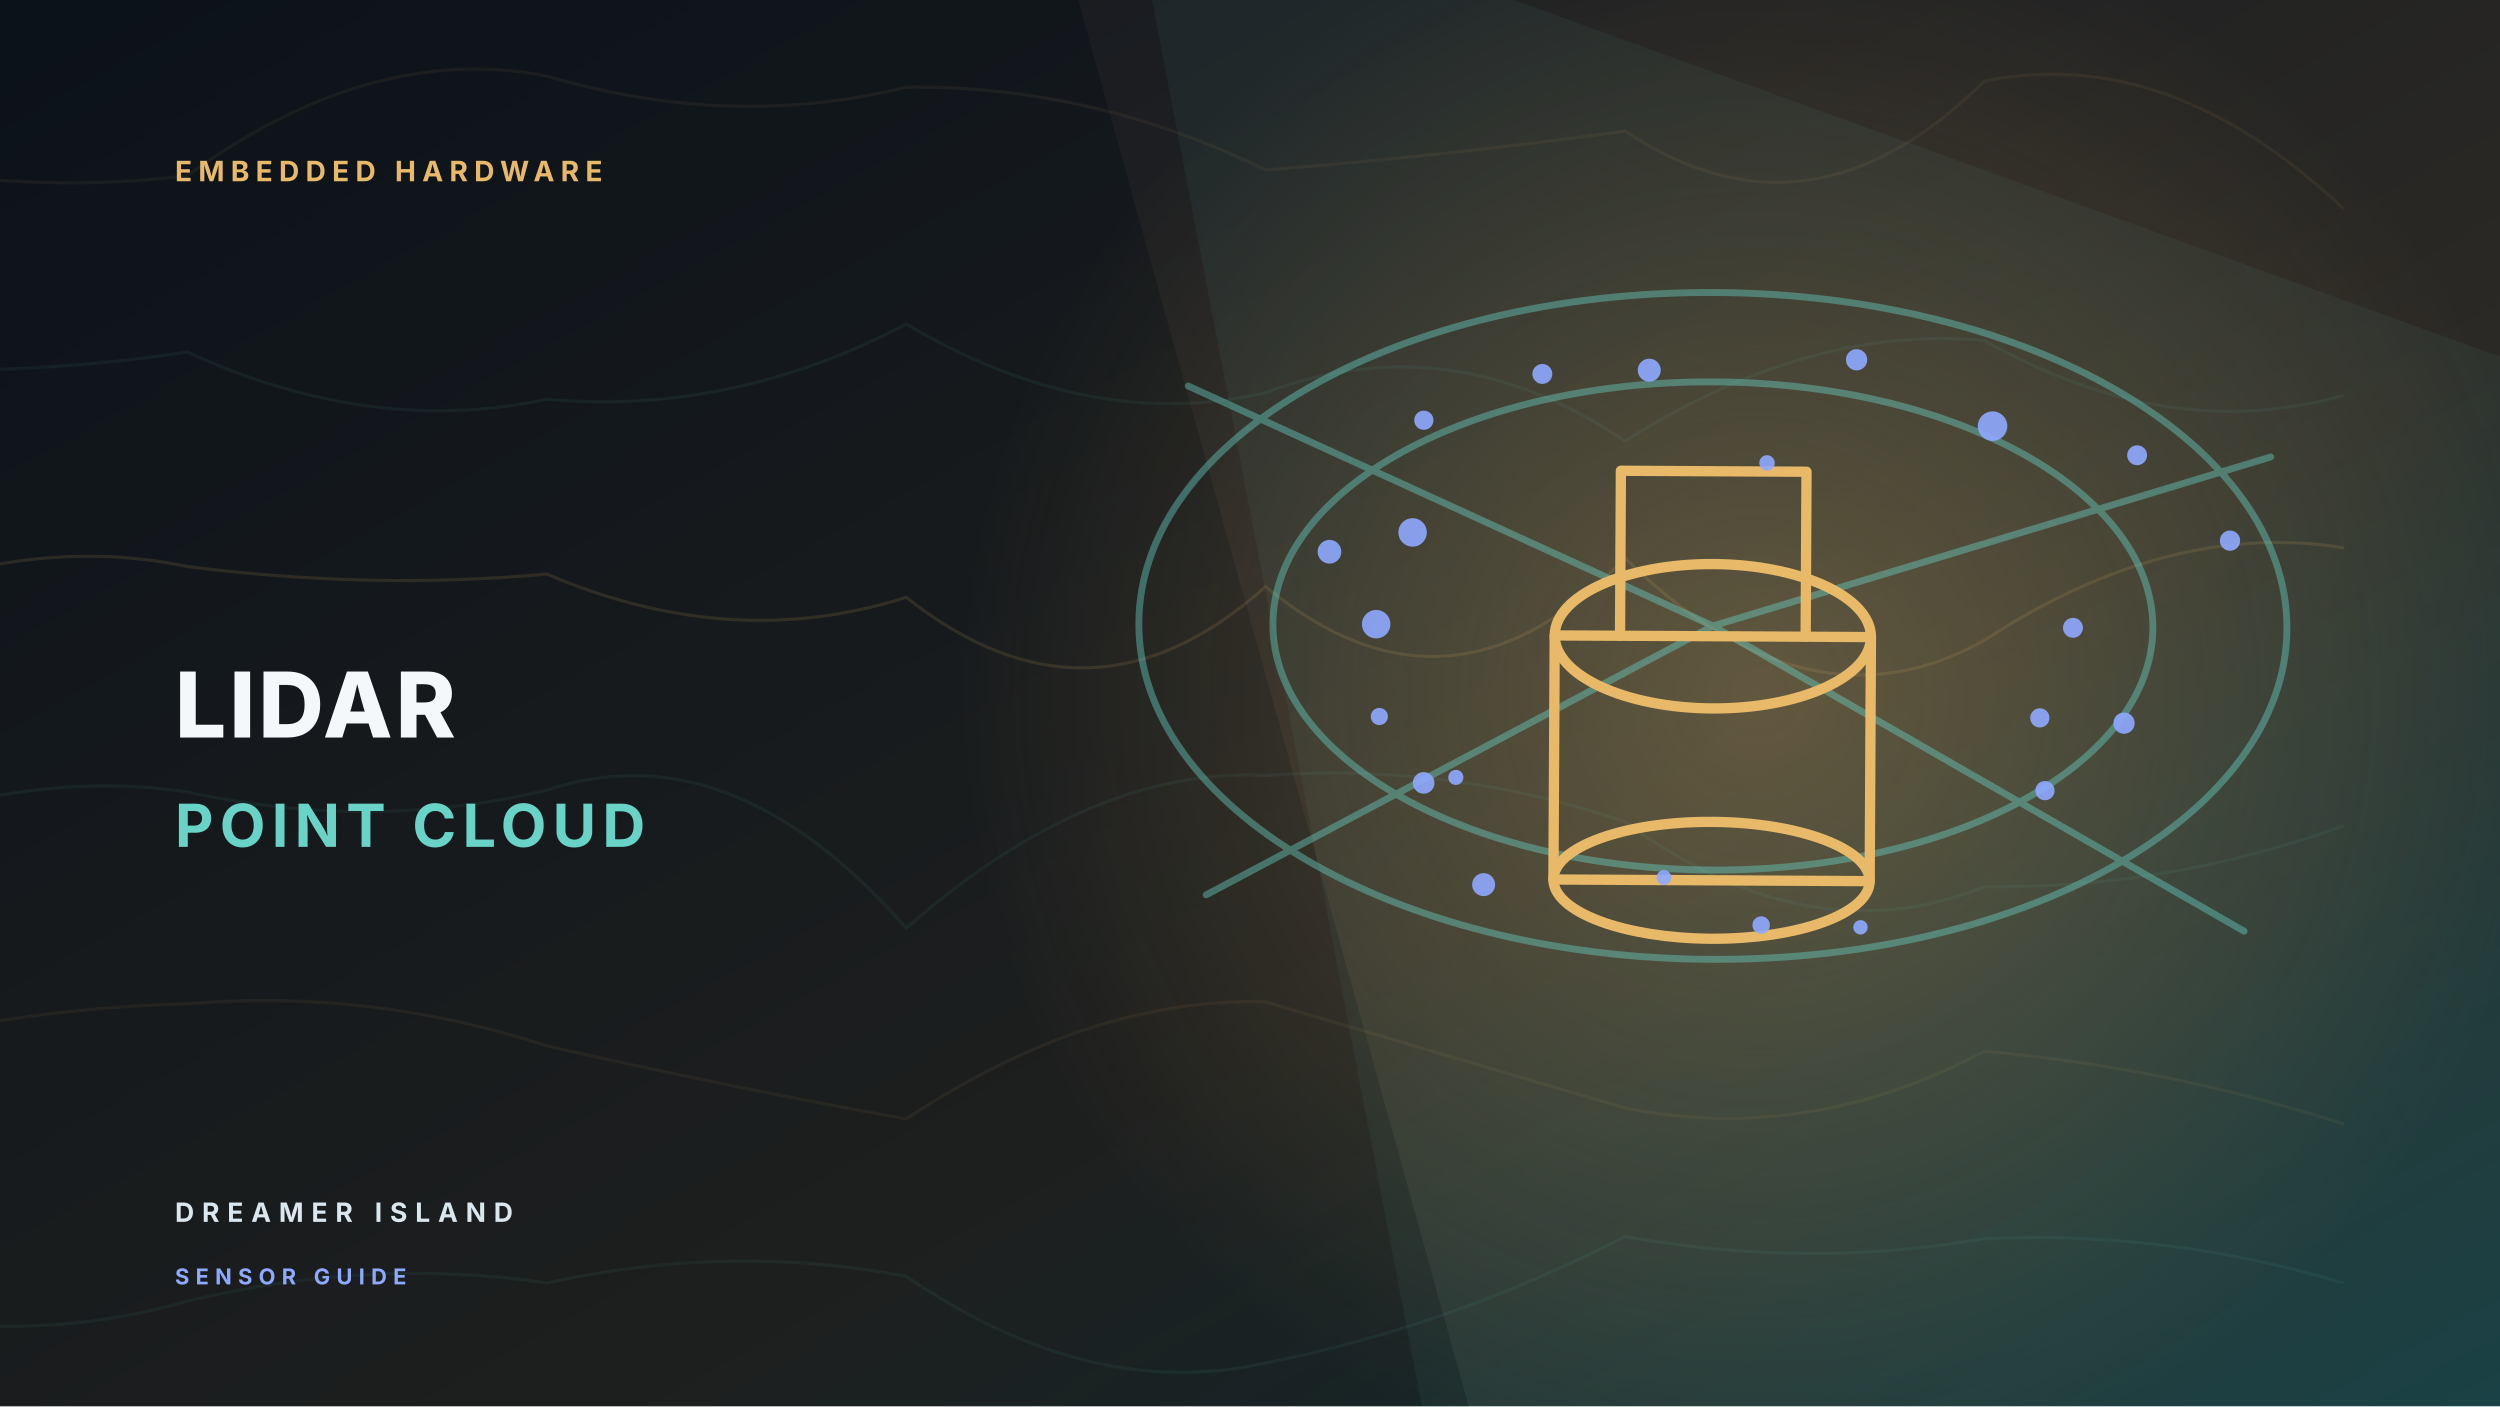
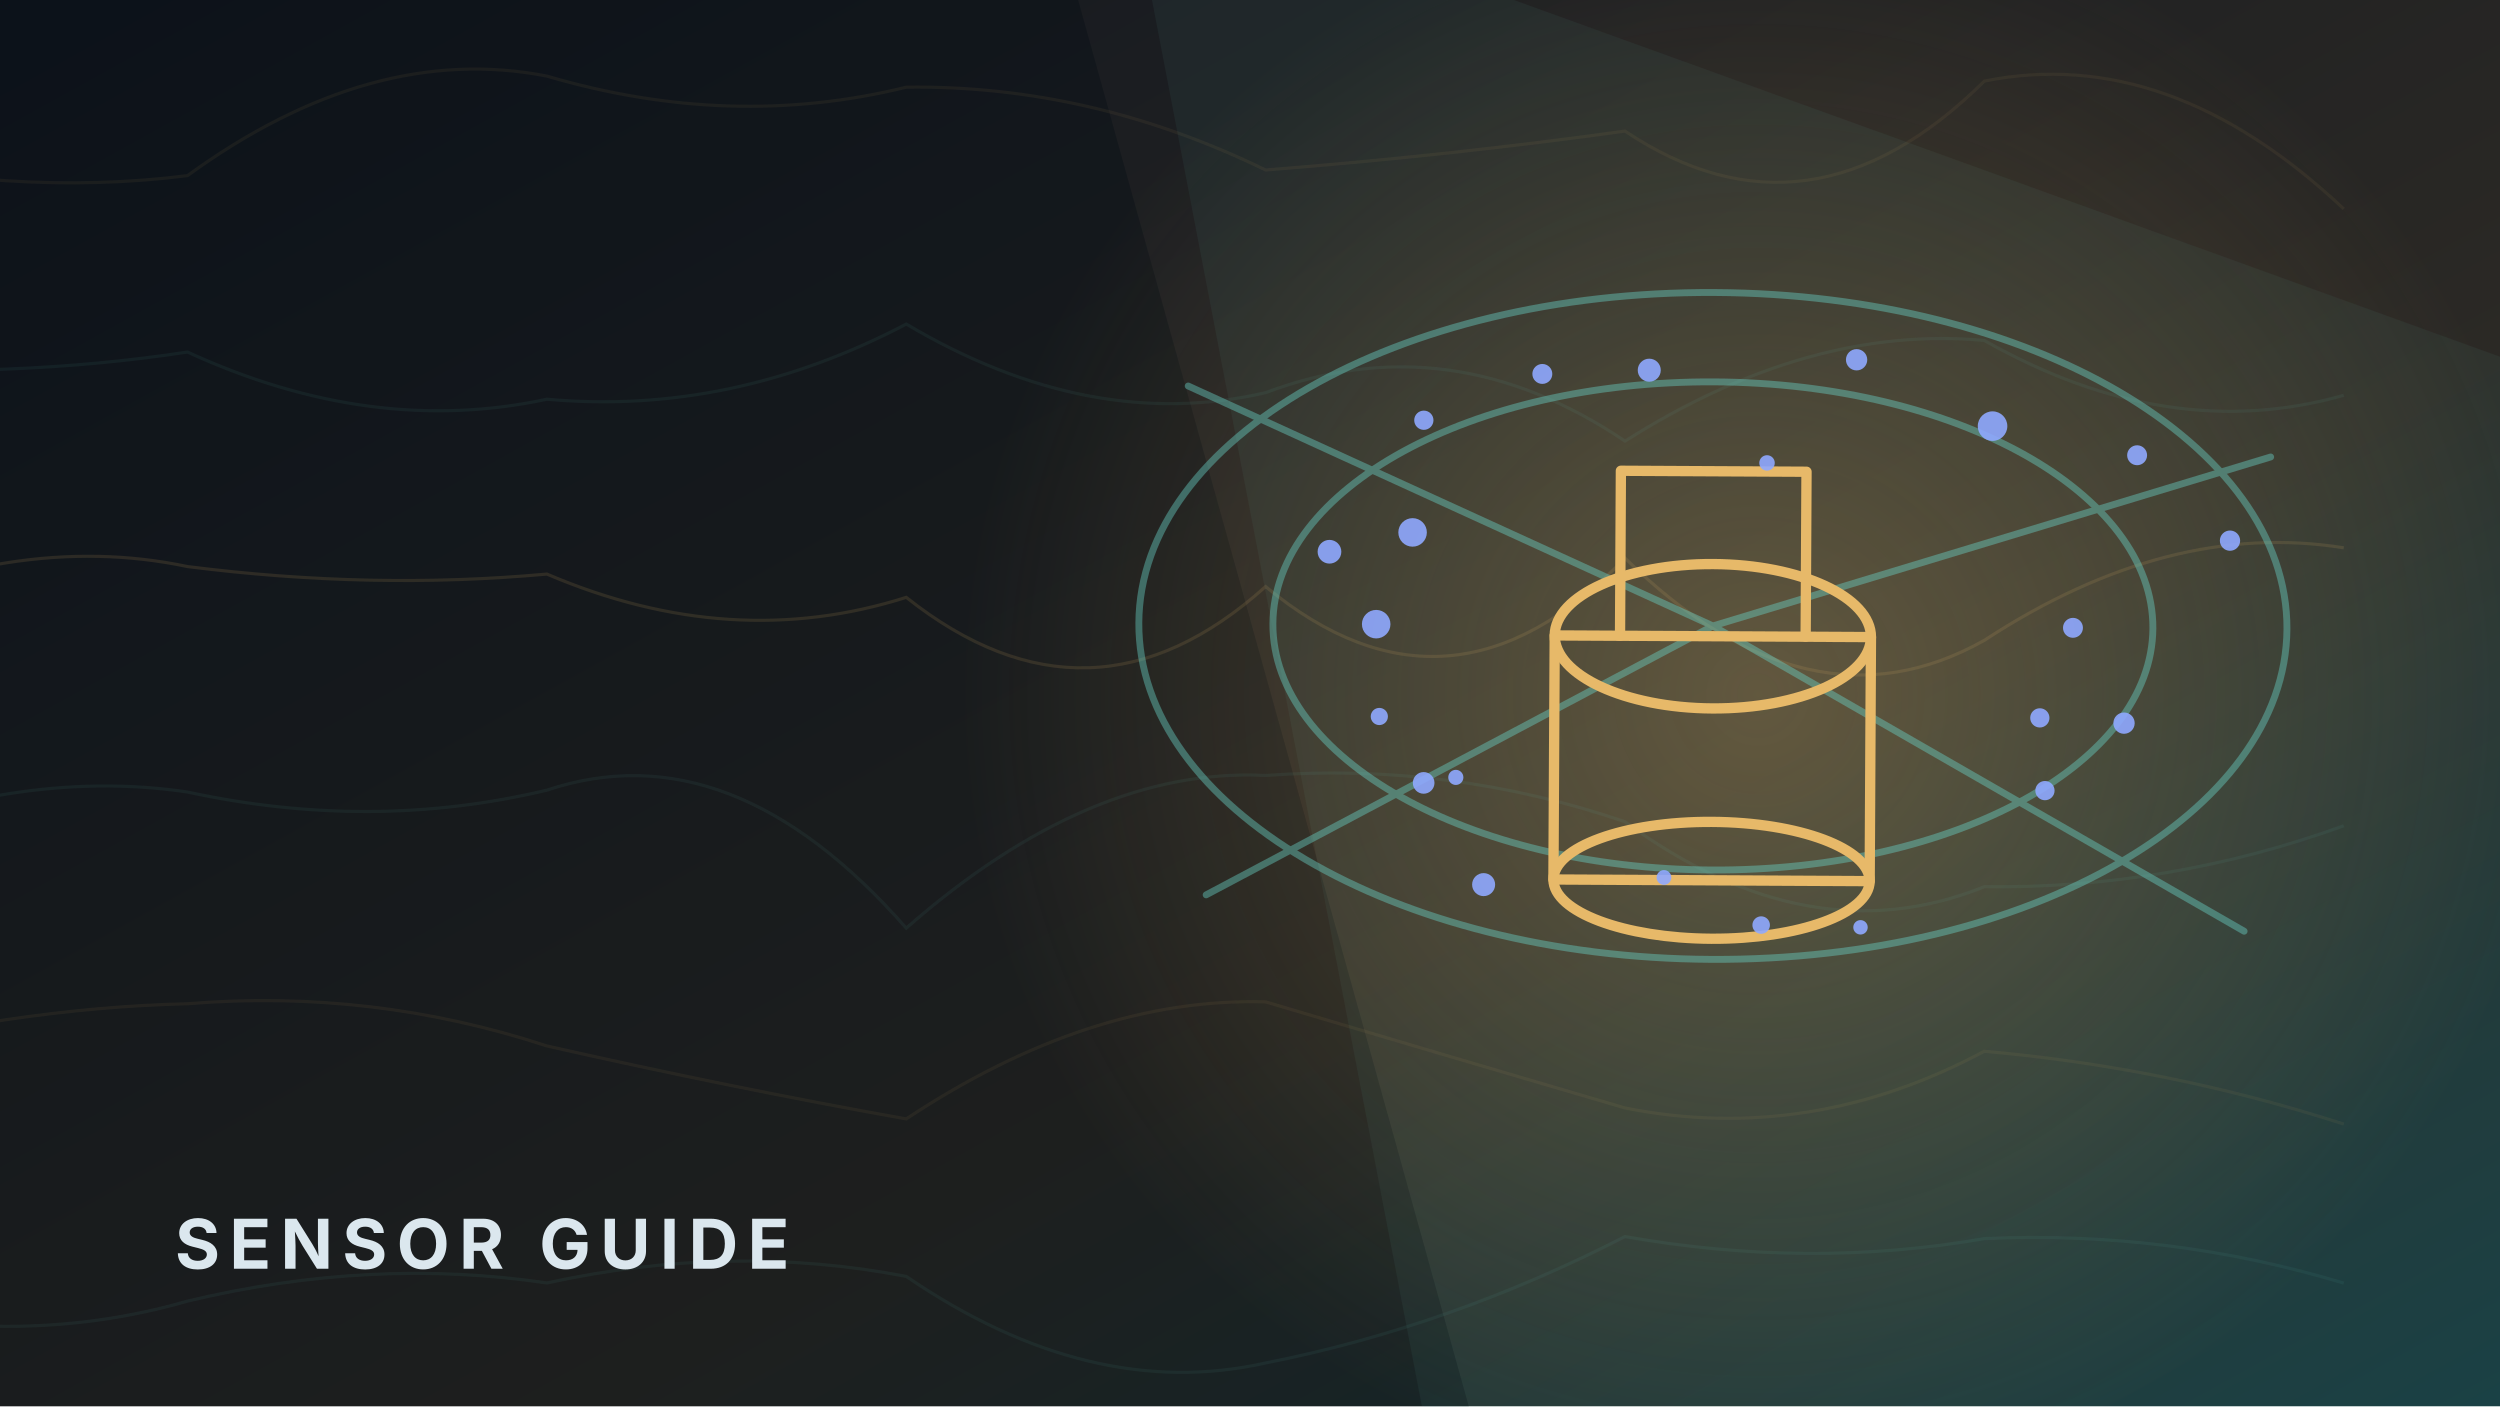
<svg xmlns="http://www.w3.org/2000/svg" width="1600" height="900" viewBox="0 0 1600 900" role="img" aria-labelledby="card-title card-desc">
  <defs>
    <linearGradient id="card-bg-22d02dddf922" x1="0" y1="0" x2="1" y2="1">
      <stop stop-color="#10151e" />
      <stop offset=".62" stop-color="#2b2925" />
      <stop offset="1" stop-color="#15383d" />
    </linearGradient>
    <radialGradient id="card-glow-22d02dddf922">
      <stop stop-color="#e7b969" stop-opacity=".28" />
      <stop offset="1" stop-color="#e7b969" stop-opacity="0" />
    </radialGradient>
    <linearGradient id="card-line-22d02dddf922" x1="0" y1="0" x2="1" y2="0">
      <stop stop-color="#e7b969" />
      <stop offset="1" stop-color="#69d3c8" />
    </linearGradient>
  </defs>
  <rect width="1600" height="900" fill="url(#card-bg-22d02dddf922)" />
  <path d="M0 0h690l250 900H0Z" fill="#020b12" opacity=".34" />
  <path d="M720-90 1660 250v740L910 900Z" fill="#69d3c8" opacity=".055" />
  <circle cx="1125" cy="444.4" r="510" fill="url(#card-glow-22d02dddf922)" />
  <g opacity=".62">
    <path d="M-120 97.1 Q8 126.6 120 112.4 Q238 26.7 350 48.7 Q468 83.4 580 55.8 Q698 54.2 810 108.8 Q928 99.5 1040 83.9 Q1158 162.8 1270 51.9 Q1388 28.1 1500 133.7" fill="none" stroke="#e7b969" stroke-width="2" opacity="0.1" />
    <path d="M-120 234.8 Q8 242.4 120 225.3 Q238 279.6 350 255.5 Q468 266.2 580 207.4 Q698 277.3 810 251.3 Q928 206.8 1040 282.3 Q1158 207.6 1270 217.9 Q1388 284.8 1500 253" fill="none" stroke="#69d3c8" stroke-width="2" opacity="0.1" />
    <path d="M-120 400.5 Q8 338.9 120 362.6 Q238 377.6 350 367.4 Q468 417.9 580 382.3 Q698 475.9 810 375.4 Q928 473.2 1040 357.2 Q1158 472.8 1270 409.8 Q1388 332.6 1500 350.6" fill="none" stroke="#e7b969" stroke-width="2" opacity="0.2" />
    <path d="M-120 545.6 Q8 490.2 120 506.9 Q238 532.4 350 505.7 Q468 466.3 580 594 Q698 490.6 810 496.3 Q928 487.7 1040 525.9 Q1158 612.6 1270 567.5 Q1388 569 1500 528.5" fill="none" stroke="#69d3c8" stroke-width="2" opacity="0.1" />
    <path d="M-120 678 Q8 645 120 642.4 Q238 632.7 350 669.4 Q468 696.1 580 716.1 Q698 638 810 641.2 Q928 676.3 1040 709.1 Q1158 732.6 1270 672.8 Q1388 683.3 1500 719.4" fill="none" stroke="#e7b969" stroke-width="2" opacity="0.1" />
    <path d="M-120 832.6 Q8 865.1 120 832.7 Q238 804.5 350 821.1 Q468 795.3 580 816.9 Q698 897.5 810 872.3 Q928 849 1040 791.4 Q1158 812.3 1270 792.7 Q1388 787.4 1500 821.2" fill="none" stroke="#69d3c8" stroke-width="2" opacity="0.1" />
  </g>
  <g transform="translate(1096.1 429.2) rotate(0.3) scale(1.1)">
    <g fill="none" stroke="#69d3c8" stroke-width="4" stroke-linecap="round" stroke-linejoin="round" opacity=".42">
      <ellipse cy="-26" rx="334" ry="194" />
      <ellipse cy="-26" rx="256" ry="142" />
      <path d="M0-26-306-164M0-26 324-126M0-26-294 132M0-26 310 150" />
    </g>
    <g fill="none" stroke="#e7b969" stroke-width="6" stroke-linecap="round" stroke-linejoin="round">
      <path d="M-92-20h184v142H-92Z" />
      <ellipse cy="-20" rx="92" ry="42" />
      <ellipse cy="122" rx="92" ry="34" />
      <path d="M-54-20v-96h108v96" />
    </g>
    <g fill="#8fa9ff" opacity=".9">
      <circle cx="209.5" cy="-26" r="5.8" />
      <circle cx="190.5" cy="26.5" r="5.6" />
      <circle cx="239.5" cy="29.3" r="6.2" />
      <circle cx="193.7" cy="68.8" r="5.6" />
      <circle cx="86.8" cy="148.9" r="4.2" />
      <circle cx="29" cy="147.9" r="5.1" />
      <circle cx="-27.7" cy="120.5" r="4.3" />
      <circle cx="-132.6" cy="125.2" r="6.7" />
      <circle cx="-149.1" cy="62.9" r="4.4" />
      <circle cx="-167.8" cy="66.2" r="6.3" />
      <circle cx="-193.8" cy="27.7" r="5" />
      <circle cx="-195.9" cy="-26" r="8.3" />
      <circle cx="-223.3" cy="-68" r="6.9" />
      <circle cx="-175" cy="-79.5" r="8.3" />
      <circle cx="-168.8" cy="-144.8" r="5.6" />
      <circle cx="-100" cy="-172.1" r="5.8" />
      <circle cx="-37.8" cy="-174.6" r="6.7" />
      <circle cx="31" cy="-121" r="4.5" />
      <circle cx="82.8" cy="-181.3" r="6.2" />
      <circle cx="162.1" cy="-143.1" r="8.6" />
      <circle cx="246.3" cy="-126.6" r="5.8" />
      <circle cx="300.6" cy="-77.2" r="5.9" />
    </g>
  </g>
  <path d="M72 76v748" stroke="url(#card-line-22d02dddf922)" stroke-width="4" />
  <g font-family="Inter, ui-sans-serif, system-ui, -apple-system, BlinkMacSystemFont, Segoe UI, sans-serif">
-     <text x="112" y="116" fill="#e7b969" font-size="18" font-weight="700" letter-spacing="4">EMBEDDED HARDWARE</text>
-     <text x="112" y="472" fill="#f4f8fb" font-size="58" font-weight="760" letter-spacing="2">LIDAR</text>
-     <text x="112" y="542" fill="#69d3c8" font-size="38" font-weight="650" letter-spacing="4">POINT CLOUD</text>
-     <text x="112" y="782" fill="#dbe7ee" font-size="17" font-weight="650" letter-spacing="5">DREAMER ISLAND</text>
-     <text x="112" y="822" fill="#8fa9ff" font-size="14" font-weight="700" letter-spacing="4">SENSOR GUIDE</text>
+     <text x="112" y="812" fill="#dbe7ee" font-size="44" font-weight="700" letter-spacing="6">SENSOR GUIDE</text>
  </g>
</svg>
